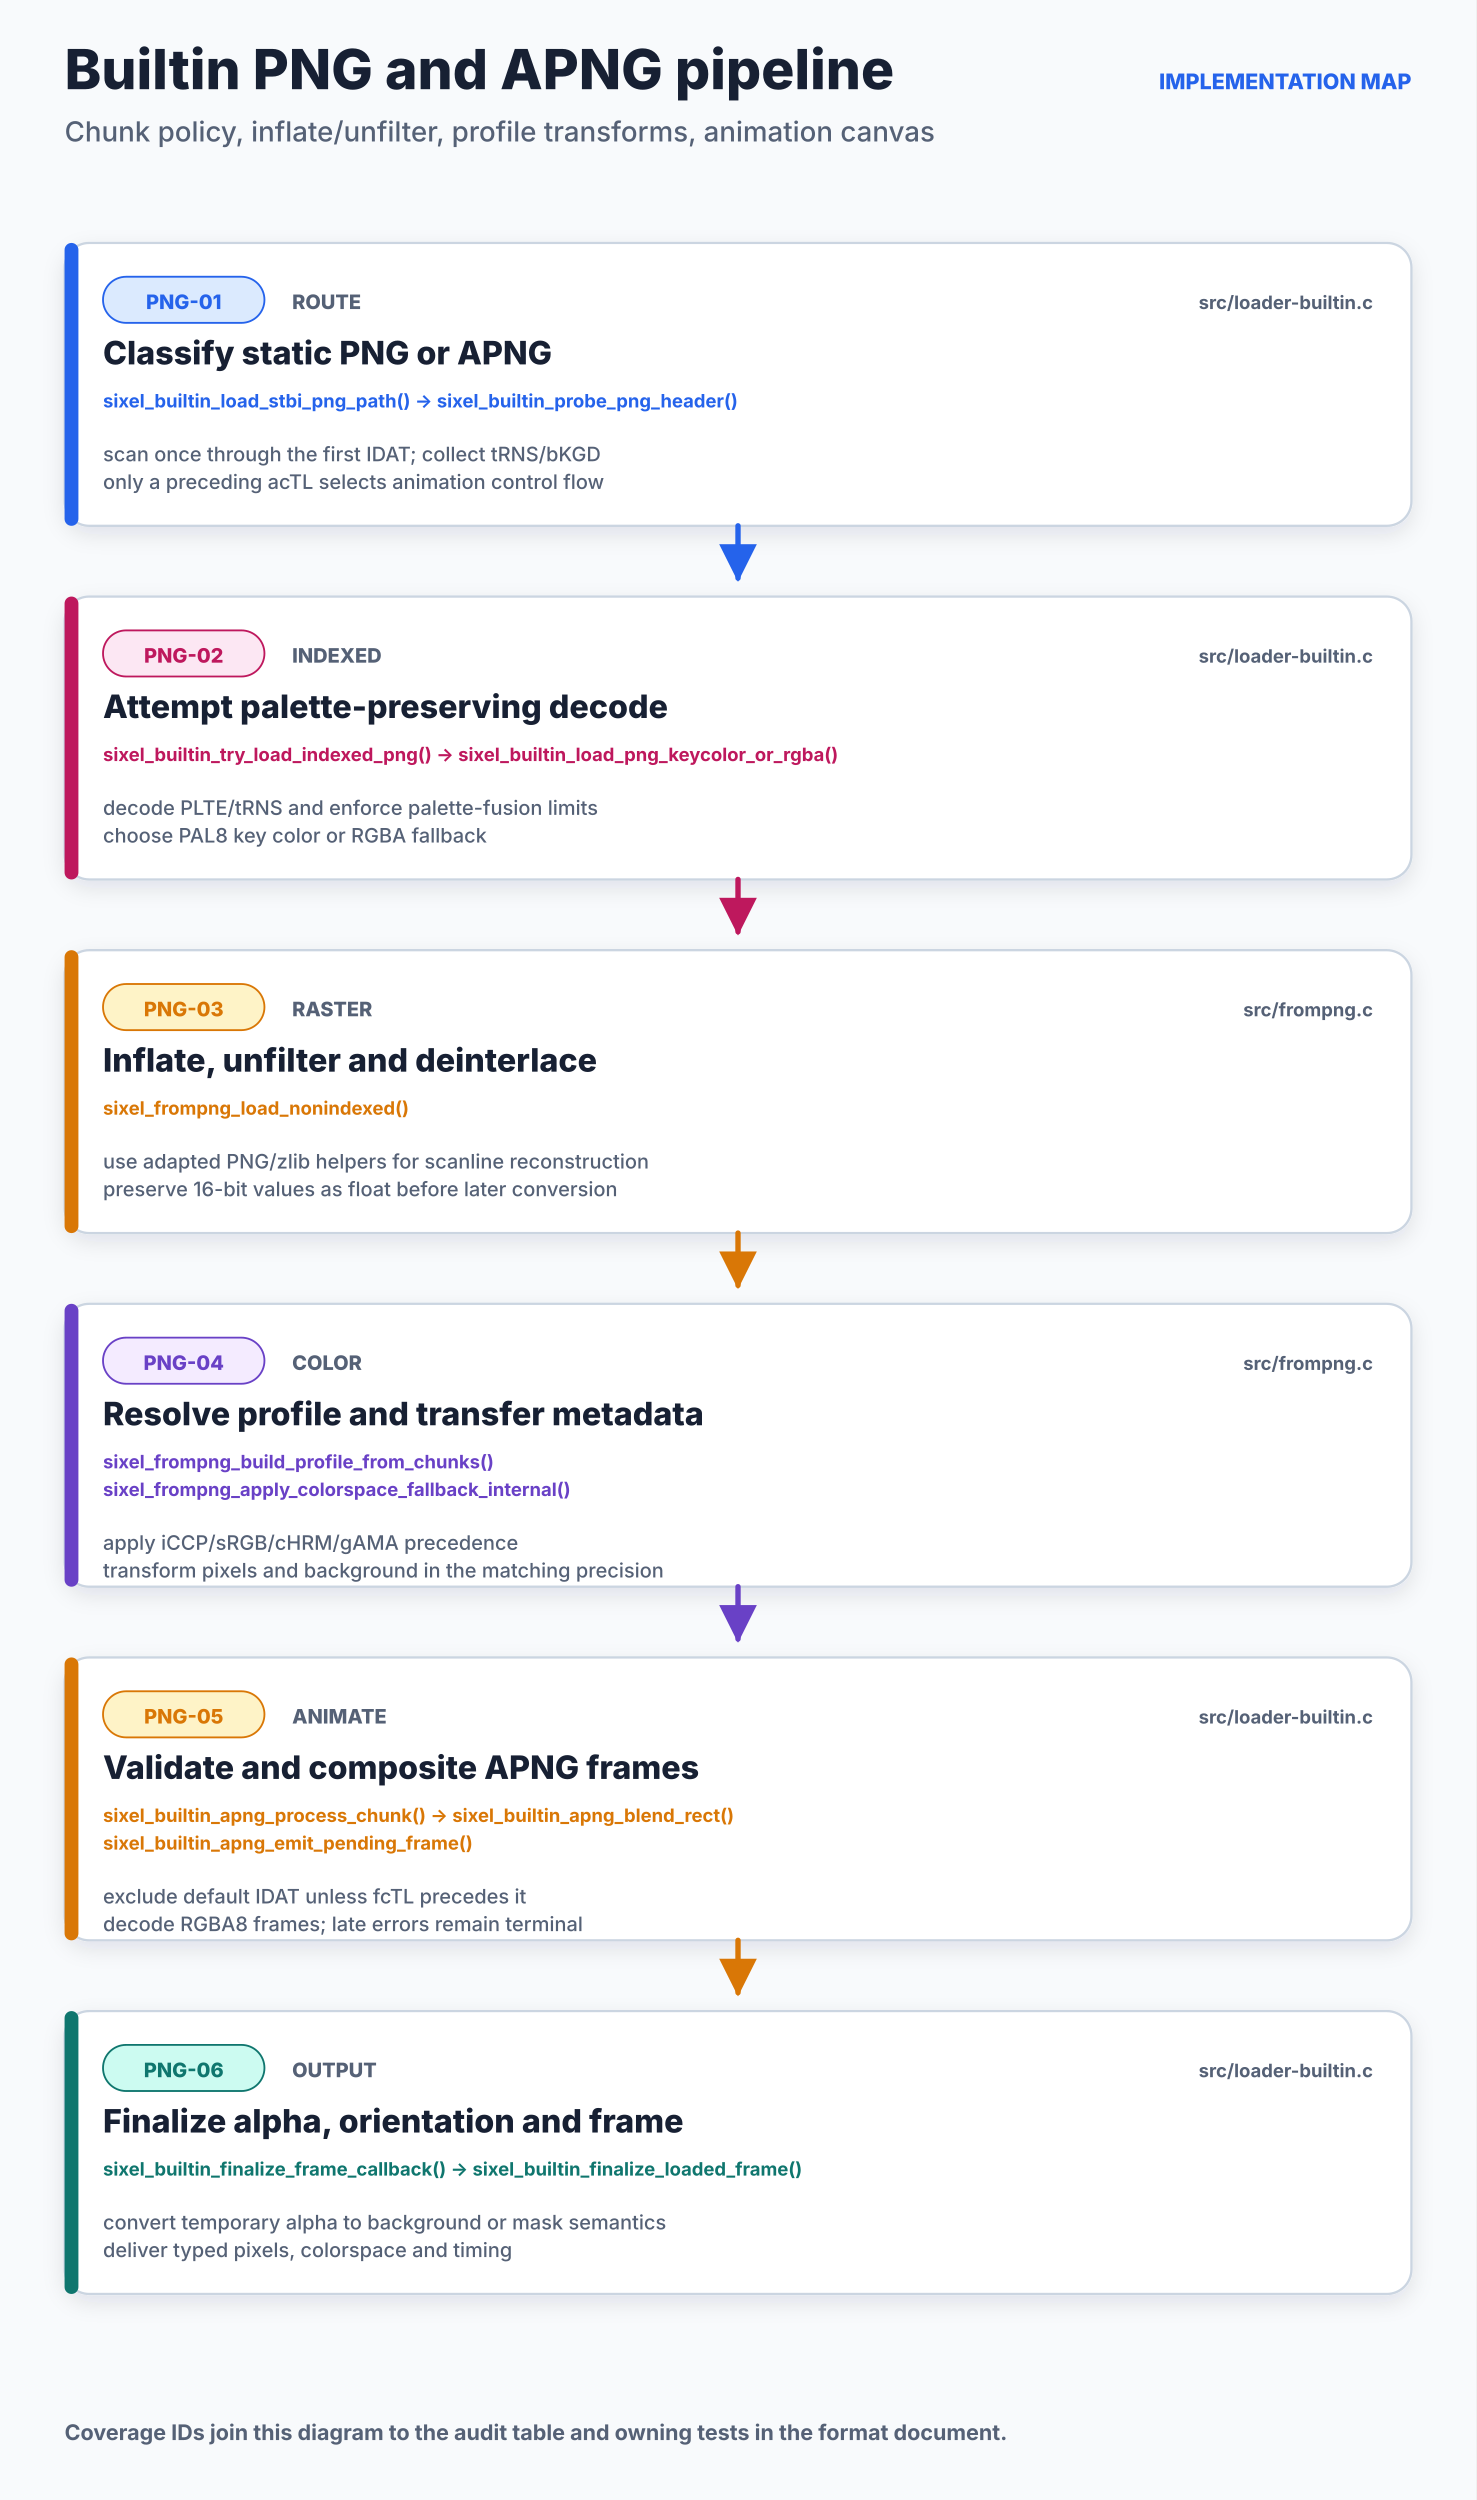
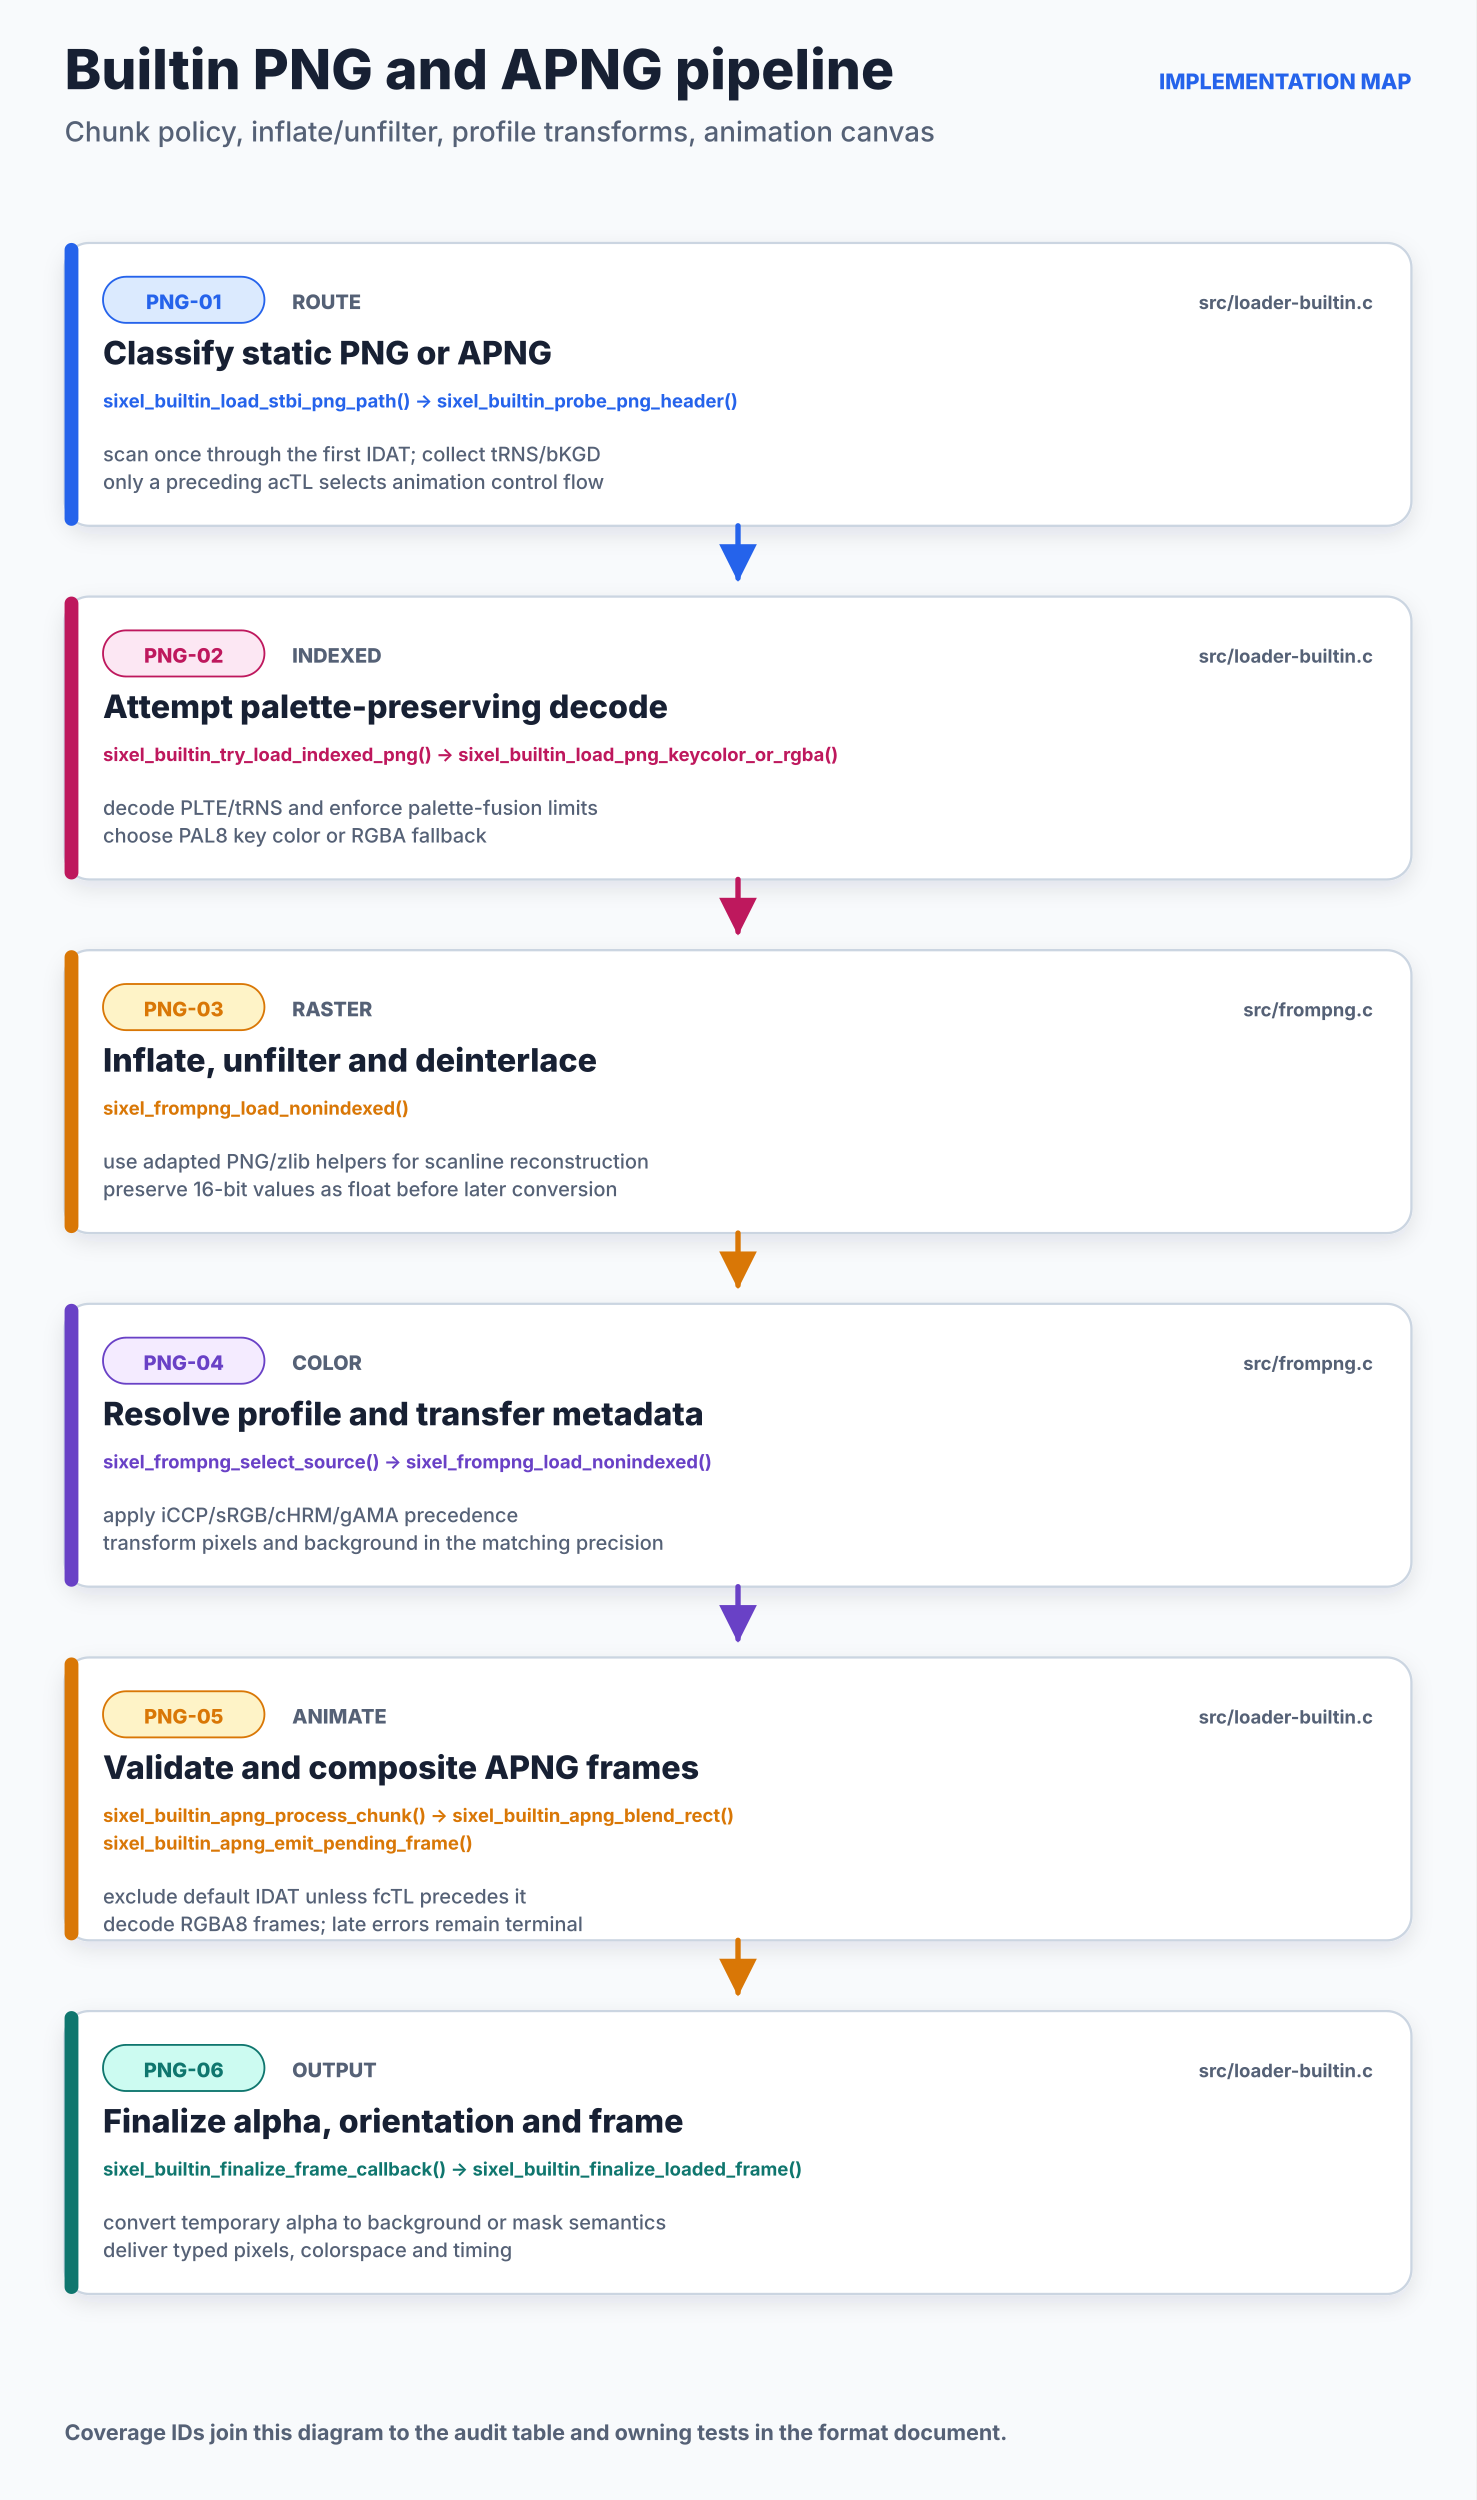
<svg xmlns="http://www.w3.org/2000/svg" width="960" height="1626" viewBox="0 0 960 1626" role="img" aria-labelledby="figure-title figure-description">
  <defs>
    <marker id="arrow-blue" viewBox="0 0 10 10" refX="9" refY="5" markerWidth="7" markerHeight="7" orient="auto-start-reverse">
      <path d="M 0 0 L 10 5 L 0 10 z" fill="context-stroke" />
    </marker>
    <marker id="arrow-magenta" viewBox="0 0 10 10" refX="9" refY="5" markerWidth="7" markerHeight="7" orient="auto-start-reverse">
      <path d="M 0 0 L 10 5 L 0 10 z" fill="context-stroke" />
    </marker>
    <marker id="arrow-gold" viewBox="0 0 10 10" refX="9" refY="5" markerWidth="7" markerHeight="7" orient="auto-start-reverse">
      <path d="M 0 0 L 10 5 L 0 10 z" fill="context-stroke" />
    </marker>
    <filter id="card-shadow" x="-10%" y="-10%" width="120%" height="130%">
      <feDropShadow dx="0" dy="5" stdDeviation="7" flood-color="#172033" flood-opacity="0.10" />
    </filter>
  </defs>
  <rect x="0.0" y="0.0" width="960.0" height="1626.0" fill="#F8FAFC" stroke="none" />
  <text x="42.0" y="58.0" fill="#172033" font-size="36" font-weight="820" font-family="system-ui, -apple-system, sans-serif" text-anchor="start">Builtin PNG and APNG pipeline</text>
  <text x="42.0" y="92.0" fill="#556176" font-size="18" font-weight="550" font-family="system-ui, -apple-system, sans-serif" text-anchor="start">Chunk policy, inflate/unfilter, profile transforms, animation canvas</text>
  <text x="918.0" y="58.0" fill="#2563EB" font-size="14" font-weight="780" font-family="system-ui, -apple-system, sans-serif" text-anchor="end">IMPLEMENTATION MAP</text>
  <rect x="42.0" y="158.0" width="876.0" height="184.0" rx="16.0" fill="#FFFFFF" stroke="#CBD5E1" stroke-width="1.5" filter="url(#card-shadow)" />
  <rect x="42.0" y="158.0" width="9.0" height="184.0" rx="4.5" fill="#2563EB" stroke="none" />
  <rect x="67.0" y="180.0" width="105.0" height="30.0" rx="15.0" fill="#DBEAFE" stroke="#2563EB" stroke-width="1.2" />
  <text x="119.5" y="201.0" fill="#2563EB" font-size="13" font-weight="800" font-family="system-ui, -apple-system, sans-serif" text-anchor="middle">PNG-01</text>
  <text x="190.0" y="201.0" fill="#556176" font-size="13" font-weight="800" font-family="system-ui, -apple-system, sans-serif" text-anchor="start">ROUTE</text>
  <text x="67.0" y="237.0" fill="#172033" font-size="21" font-weight="780" font-family="system-ui, -apple-system, sans-serif" text-anchor="start">Classify static PNG or APNG</text>
  <text x="67.0" y="265.0" fill="#2563EB" font-size="12" font-weight="650" font-family="system-ui, -apple-system, sans-serif" text-anchor="start">sixel_builtin_load_stbi_png_path()  -&gt;  sixel_builtin_probe_png_header()</text>
  <text x="67.0" y="300.0" fill="#556176" font-size="13" font-weight="450" font-family="system-ui, -apple-system, sans-serif" text-anchor="start">scan once through the first IDAT; collect tRNS/bKGD</text>
  <text x="67.0" y="318.0" fill="#556176" font-size="13" font-weight="450" font-family="system-ui, -apple-system, sans-serif" text-anchor="start">only a preceding acTL selects animation control flow</text>
  <text x="893.0" y="201.0" fill="#556176" font-size="12" font-weight="650" font-family="system-ui, -apple-system, sans-serif" text-anchor="end">src/loader-builtin.c</text>
  <path d="M 480 342 V 376" fill="none" stroke="#2563EB" stroke-width="3.5" stroke-linecap="round" stroke-linejoin="round" marker-end="url(#arrow-blue)" />
  <rect x="42.0" y="388.0" width="876.0" height="184.0" rx="16.0" fill="#FFFFFF" stroke="#CBD5E1" stroke-width="1.5" filter="url(#card-shadow)" />
  <rect x="42.0" y="388.0" width="9.0" height="184.0" rx="4.5" fill="#BE185D" stroke="none" />
  <rect x="67.0" y="410.0" width="105.0" height="30.0" rx="15.0" fill="#FCE7F3" stroke="#BE185D" stroke-width="1.2" />
  <text x="119.5" y="431.0" fill="#BE185D" font-size="13" font-weight="800" font-family="system-ui, -apple-system, sans-serif" text-anchor="middle">PNG-02</text>
  <text x="190.0" y="431.0" fill="#556176" font-size="13" font-weight="800" font-family="system-ui, -apple-system, sans-serif" text-anchor="start">INDEXED</text>
  <text x="67.0" y="467.0" fill="#172033" font-size="21" font-weight="780" font-family="system-ui, -apple-system, sans-serif" text-anchor="start">Attempt palette-preserving decode</text>
  <text x="67.0" y="495.0" fill="#BE185D" font-size="12" font-weight="650" font-family="system-ui, -apple-system, sans-serif" text-anchor="start">sixel_builtin_try_load_indexed_png()  -&gt;  sixel_builtin_load_png_keycolor_or_rgba()</text>
  <text x="67.0" y="530.0" fill="#556176" font-size="13" font-weight="450" font-family="system-ui, -apple-system, sans-serif" text-anchor="start">decode PLTE/tRNS and enforce palette-fusion limits</text>
  <text x="67.0" y="548.0" fill="#556176" font-size="13" font-weight="450" font-family="system-ui, -apple-system, sans-serif" text-anchor="start">choose PAL8 key color or RGBA fallback</text>
  <text x="893.0" y="431.0" fill="#556176" font-size="12" font-weight="650" font-family="system-ui, -apple-system, sans-serif" text-anchor="end">src/loader-builtin.c</text>
  <path d="M 480 572 V 606" fill="none" stroke="#BE185D" stroke-width="3.5" stroke-linecap="round" stroke-linejoin="round" marker-end="url(#arrow-blue)" />
  <rect x="42.0" y="618.0" width="876.0" height="184.0" rx="16.0" fill="#FFFFFF" stroke="#CBD5E1" stroke-width="1.5" filter="url(#card-shadow)" />
  <rect x="42.0" y="618.0" width="9.0" height="184.0" rx="4.5" fill="#D97706" stroke="none" />
  <rect x="67.0" y="640.0" width="105.0" height="30.0" rx="15.0" fill="#FEF3C7" stroke="#D97706" stroke-width="1.2" />
  <text x="119.5" y="661.0" fill="#D97706" font-size="13" font-weight="800" font-family="system-ui, -apple-system, sans-serif" text-anchor="middle">PNG-03</text>
  <text x="190.0" y="661.0" fill="#556176" font-size="13" font-weight="800" font-family="system-ui, -apple-system, sans-serif" text-anchor="start">RASTER</text>
  <text x="67.0" y="697.0" fill="#172033" font-size="21" font-weight="780" font-family="system-ui, -apple-system, sans-serif" text-anchor="start">Inflate, unfilter and deinterlace</text>
  <text x="67.0" y="725.0" fill="#D97706" font-size="12" font-weight="650" font-family="system-ui, -apple-system, sans-serif" text-anchor="start">sixel_frompng_load_nonindexed()</text>
  <text x="67.0" y="760.0" fill="#556176" font-size="13" font-weight="450" font-family="system-ui, -apple-system, sans-serif" text-anchor="start">use adapted PNG/zlib helpers for scanline reconstruction</text>
  <text x="67.0" y="778.0" fill="#556176" font-size="13" font-weight="450" font-family="system-ui, -apple-system, sans-serif" text-anchor="start">preserve 16-bit values as float before later conversion</text>
  <text x="893.0" y="661.0" fill="#556176" font-size="12" font-weight="650" font-family="system-ui, -apple-system, sans-serif" text-anchor="end">src/frompng.c</text>
  <path d="M 480 802 V 836" fill="none" stroke="#D97706" stroke-width="3.5" stroke-linecap="round" stroke-linejoin="round" marker-end="url(#arrow-blue)" />
  <rect x="42.0" y="848.0" width="876.0" height="184.0" rx="16.0" fill="#FFFFFF" stroke="#CBD5E1" stroke-width="1.5" filter="url(#card-shadow)" />
  <rect x="42.0" y="848.0" width="9.0" height="184.0" rx="4.5" fill="#6941C6" stroke="none" />
  <rect x="67.0" y="870.0" width="105.0" height="30.0" rx="15.0" fill="#F4EBFF" stroke="#6941C6" stroke-width="1.2" />
  <text x="119.5" y="891.0" fill="#6941C6" font-size="13" font-weight="800" font-family="system-ui, -apple-system, sans-serif" text-anchor="middle">PNG-04</text>
  <text x="190.0" y="891.0" fill="#556176" font-size="13" font-weight="800" font-family="system-ui, -apple-system, sans-serif" text-anchor="start">COLOR</text>
  <text x="67.0" y="927.0" fill="#172033" font-size="21" font-weight="780" font-family="system-ui, -apple-system, sans-serif" text-anchor="start">Resolve profile and transfer metadata</text>
-   <text x="67.0" y="955.0" fill="#6941C6" font-size="12" font-weight="650" font-family="system-ui, -apple-system, sans-serif" text-anchor="start">sixel_frompng_build_profile_from_chunks()</text>
-   <text x="67.0" y="973.0" fill="#6941C6" font-size="12" font-weight="650" font-family="system-ui, -apple-system, sans-serif" text-anchor="start">sixel_frompng_apply_colorspace_fallback_internal()</text>
-   <text x="67.0" y="1008.0" fill="#556176" font-size="13" font-weight="450" font-family="system-ui, -apple-system, sans-serif" text-anchor="start">apply iCCP/sRGB/cHRM/gAMA precedence</text>
-   <text x="67.0" y="1026.0" fill="#556176" font-size="13" font-weight="450" font-family="system-ui, -apple-system, sans-serif" text-anchor="start">transform pixels and background in the matching precision</text>
+   <text x="67.0" y="955.0" fill="#6941C6" font-size="12" font-weight="650" font-family="system-ui, -apple-system, sans-serif" text-anchor="start">sixel_frompng_select_source()  -&gt;  sixel_frompng_load_nonindexed()</text>
+   <text x="67.0" y="990.0" fill="#556176" font-size="13" font-weight="450" font-family="system-ui, -apple-system, sans-serif" text-anchor="start">apply iCCP/sRGB/cHRM/gAMA precedence</text>
+   <text x="67.0" y="1008.0" fill="#556176" font-size="13" font-weight="450" font-family="system-ui, -apple-system, sans-serif" text-anchor="start">transform pixels and background in the matching precision</text>
  <text x="893.0" y="891.0" fill="#556176" font-size="12" font-weight="650" font-family="system-ui, -apple-system, sans-serif" text-anchor="end">src/frompng.c</text>
  <path d="M 480 1032 V 1066" fill="none" stroke="#6941C6" stroke-width="3.5" stroke-linecap="round" stroke-linejoin="round" marker-end="url(#arrow-blue)" />
  <rect x="42.0" y="1078.0" width="876.0" height="184.0" rx="16.0" fill="#FFFFFF" stroke="#CBD5E1" stroke-width="1.5" filter="url(#card-shadow)" />
  <rect x="42.0" y="1078.0" width="9.0" height="184.0" rx="4.5" fill="#D97706" stroke="none" />
  <rect x="67.0" y="1100.0" width="105.0" height="30.0" rx="15.0" fill="#FEF3C7" stroke="#D97706" stroke-width="1.2" />
  <text x="119.5" y="1121.0" fill="#D97706" font-size="13" font-weight="800" font-family="system-ui, -apple-system, sans-serif" text-anchor="middle">PNG-05</text>
  <text x="190.0" y="1121.0" fill="#556176" font-size="13" font-weight="800" font-family="system-ui, -apple-system, sans-serif" text-anchor="start">ANIMATE</text>
  <text x="67.0" y="1157.0" fill="#172033" font-size="21" font-weight="780" font-family="system-ui, -apple-system, sans-serif" text-anchor="start">Validate and composite APNG frames</text>
  <text x="67.0" y="1185.0" fill="#D97706" font-size="12" font-weight="650" font-family="system-ui, -apple-system, sans-serif" text-anchor="start">sixel_builtin_apng_process_chunk()  -&gt;  sixel_builtin_apng_blend_rect()</text>
  <text x="67.0" y="1203.0" fill="#D97706" font-size="12" font-weight="650" font-family="system-ui, -apple-system, sans-serif" text-anchor="start">sixel_builtin_apng_emit_pending_frame()</text>
  <text x="67.0" y="1238.0" fill="#556176" font-size="13" font-weight="450" font-family="system-ui, -apple-system, sans-serif" text-anchor="start">exclude default IDAT unless fcTL precedes it</text>
  <text x="67.0" y="1256.0" fill="#556176" font-size="13" font-weight="450" font-family="system-ui, -apple-system, sans-serif" text-anchor="start">decode RGBA8 frames; late errors remain terminal</text>
  <text x="893.0" y="1121.0" fill="#556176" font-size="12" font-weight="650" font-family="system-ui, -apple-system, sans-serif" text-anchor="end">src/loader-builtin.c</text>
  <path d="M 480 1262 V 1296" fill="none" stroke="#D97706" stroke-width="3.5" stroke-linecap="round" stroke-linejoin="round" marker-end="url(#arrow-blue)" />
  <rect x="42.0" y="1308.0" width="876.0" height="184.0" rx="16.0" fill="#FFFFFF" stroke="#CBD5E1" stroke-width="1.5" filter="url(#card-shadow)" />
  <rect x="42.0" y="1308.0" width="9.0" height="184.0" rx="4.5" fill="#0F766E" stroke="none" />
  <rect x="67.0" y="1330.0" width="105.0" height="30.0" rx="15.0" fill="#CCFBF1" stroke="#0F766E" stroke-width="1.2" />
  <text x="119.5" y="1351.0" fill="#0F766E" font-size="13" font-weight="800" font-family="system-ui, -apple-system, sans-serif" text-anchor="middle">PNG-06</text>
  <text x="190.0" y="1351.0" fill="#556176" font-size="13" font-weight="800" font-family="system-ui, -apple-system, sans-serif" text-anchor="start">OUTPUT</text>
  <text x="67.0" y="1387.0" fill="#172033" font-size="21" font-weight="780" font-family="system-ui, -apple-system, sans-serif" text-anchor="start">Finalize alpha, orientation and frame</text>
  <text x="67.0" y="1415.0" fill="#0F766E" font-size="12" font-weight="650" font-family="system-ui, -apple-system, sans-serif" text-anchor="start">sixel_builtin_finalize_frame_callback()  -&gt;  sixel_builtin_finalize_loaded_frame()</text>
  <text x="67.0" y="1450.0" fill="#556176" font-size="13" font-weight="450" font-family="system-ui, -apple-system, sans-serif" text-anchor="start">convert temporary alpha to background or mask semantics</text>
  <text x="67.0" y="1468.0" fill="#556176" font-size="13" font-weight="450" font-family="system-ui, -apple-system, sans-serif" text-anchor="start">deliver typed pixels, colorspace and timing</text>
  <text x="893.0" y="1351.0" fill="#556176" font-size="12" font-weight="650" font-family="system-ui, -apple-system, sans-serif" text-anchor="end">src/loader-builtin.c</text>
  <text x="42.0" y="1587.0" fill="#556176" font-size="14" font-weight="650" font-family="system-ui, -apple-system, sans-serif" text-anchor="start">Coverage IDs join this diagram to the audit table and owning tests in the format document.</text>
</svg>
